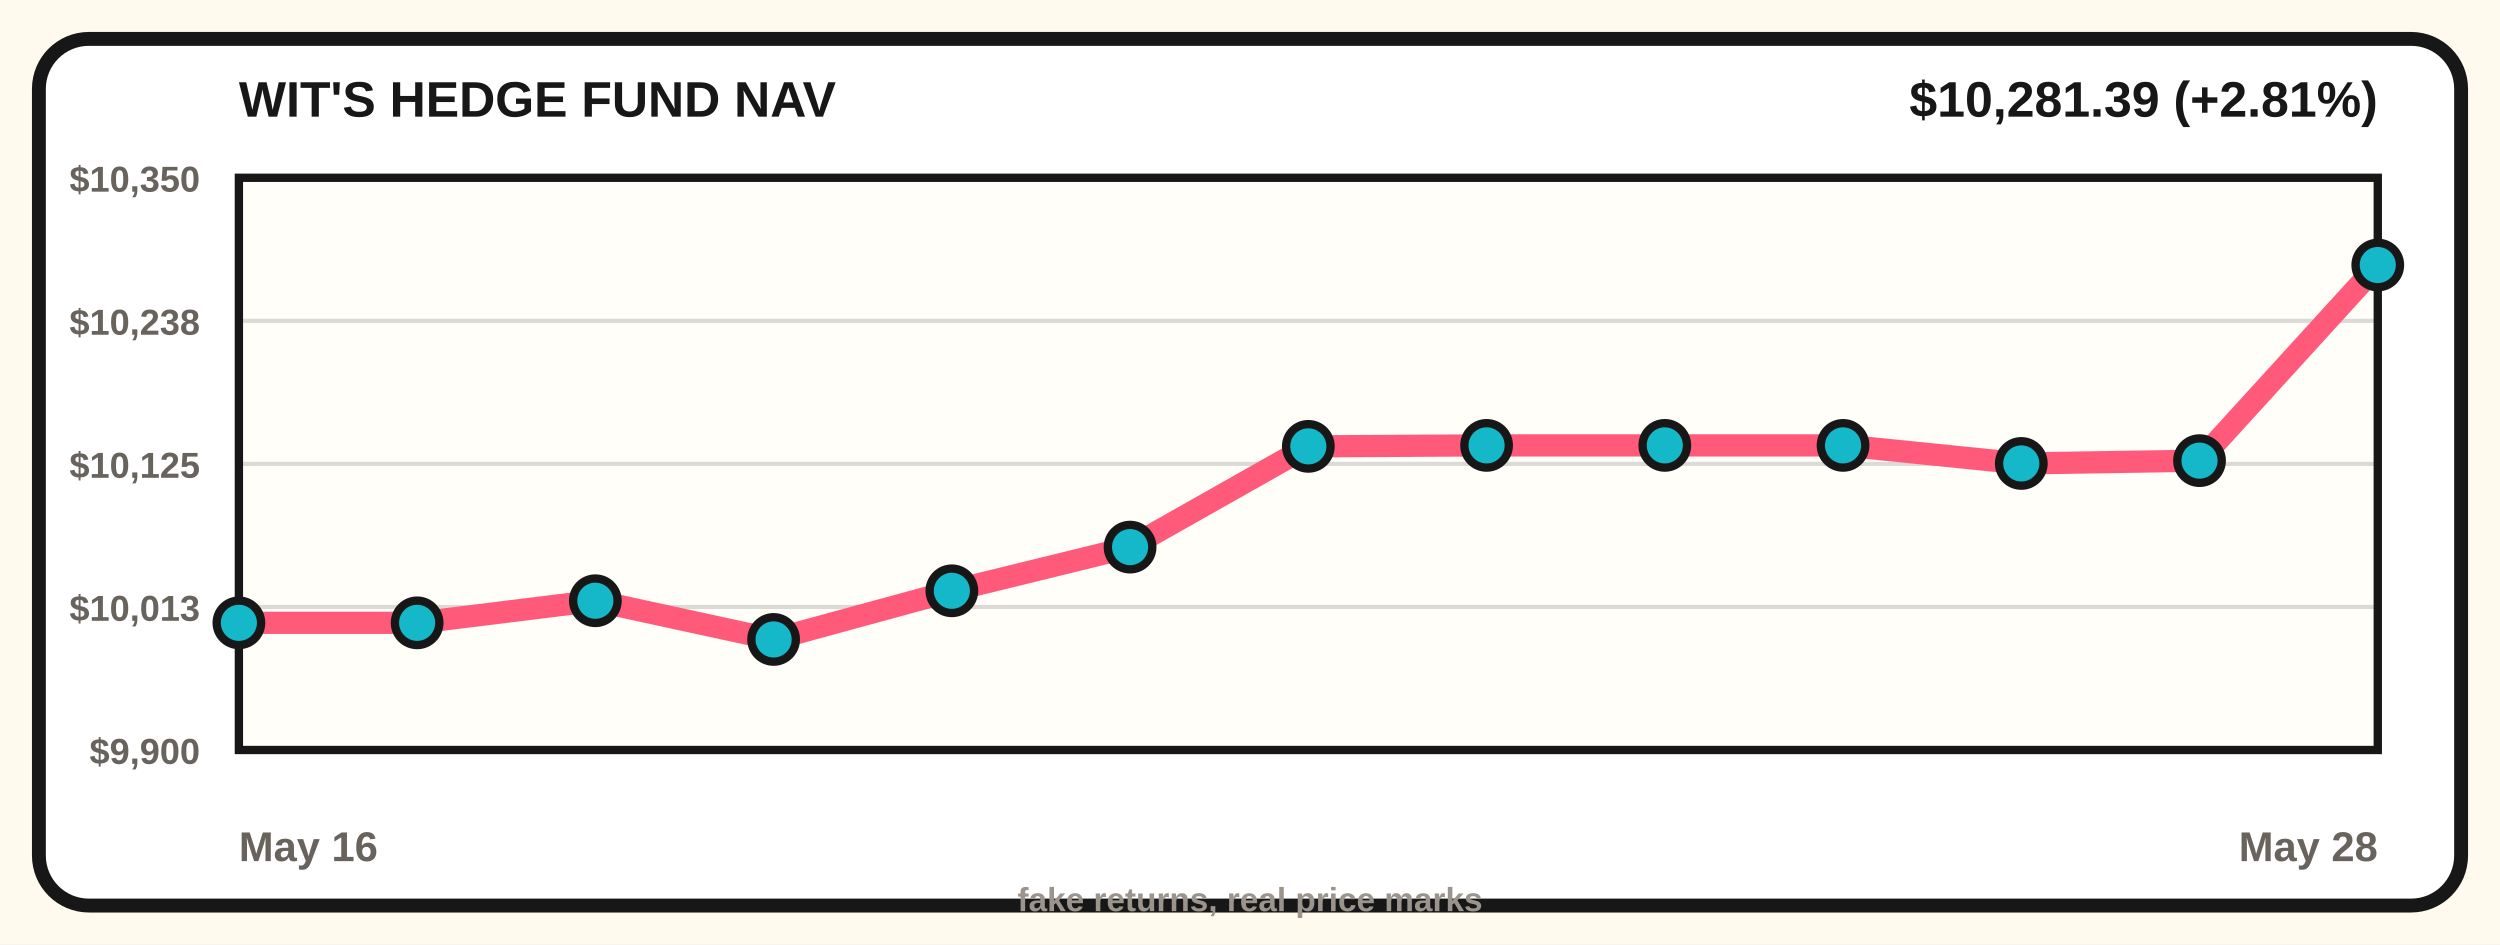
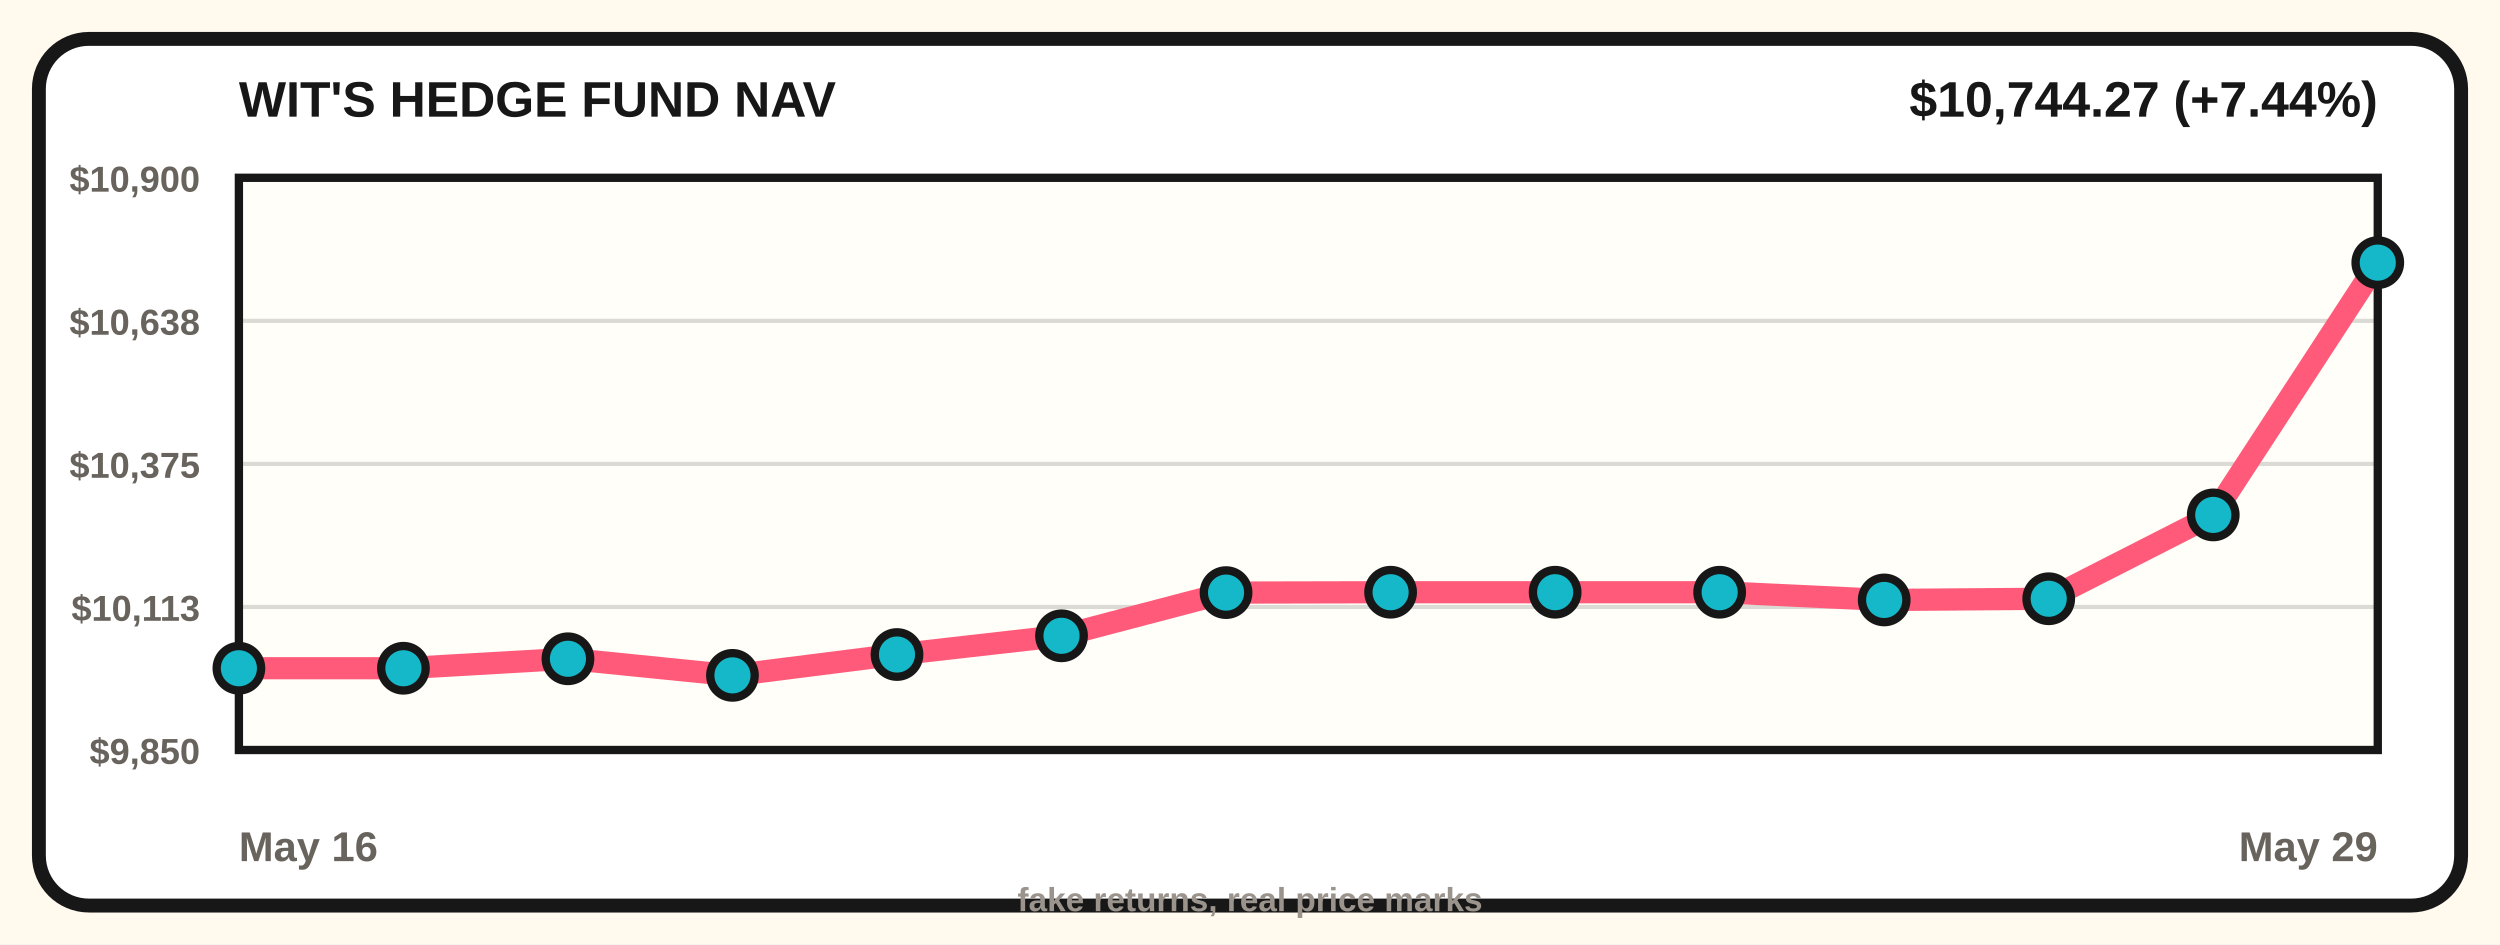
<svg xmlns="http://www.w3.org/2000/svg" width="900" height="340" viewBox="0 0 900 340" role="img" aria-label="Wit's Hedge Fund fake NAV chart">
  <rect width="900" height="340" fill="#fff9ee" />
  <rect x="14" y="14" width="872" height="312" rx="18" fill="#ffffff" stroke="#171717" stroke-width="5" />
  <rect x="86" y="64" width="770" height="206" fill="#fffef8" stroke="#171717" stroke-width="3" />
  <line x1="86" y1="270" x2="856" y2="270" stroke="#171717" stroke-width="1.5" opacity="0.16" />
-   <text x="72" y="275" text-anchor="end" font-family="Arial, sans-serif" font-size="13" font-weight="800" fill="#68635d">$9,900</text>
+   <text x="72" y="275" text-anchor="end" font-family="Arial, sans-serif" font-size="13" font-weight="800" fill="#68635d">$9,850</text>
  <line x1="86" y1="218.5" x2="856" y2="218.5" stroke="#171717" stroke-width="1.5" opacity="0.16" />
-   <text x="72" y="223.5" text-anchor="end" font-family="Arial, sans-serif" font-size="13" font-weight="800" fill="#68635d">$10,013</text>
+   <text x="72" y="223.5" text-anchor="end" font-family="Arial, sans-serif" font-size="13" font-weight="800" fill="#68635d">$10,113</text>
  <line x1="86" y1="167" x2="856" y2="167" stroke="#171717" stroke-width="1.5" opacity="0.16" />
-   <text x="72" y="172" text-anchor="end" font-family="Arial, sans-serif" font-size="13" font-weight="800" fill="#68635d">$10,125</text>
+   <text x="72" y="172" text-anchor="end" font-family="Arial, sans-serif" font-size="13" font-weight="800" fill="#68635d">$10,375</text>
  <line x1="86" y1="115.5" x2="856" y2="115.5" stroke="#171717" stroke-width="1.5" opacity="0.16" />
-   <text x="72" y="120.5" text-anchor="end" font-family="Arial, sans-serif" font-size="13" font-weight="800" fill="#68635d">$10,238</text>
+   <text x="72" y="120.5" text-anchor="end" font-family="Arial, sans-serif" font-size="13" font-weight="800" fill="#68635d">$10,638</text>
  <line x1="86" y1="64" x2="856" y2="64" stroke="#171717" stroke-width="1.5" opacity="0.16" />
-   <text x="72" y="69" text-anchor="end" font-family="Arial, sans-serif" font-size="13" font-weight="800" fill="#68635d">$10,350</text>
-   <polyline points="86,224.22 150.17,224.22 214.33,216.27 278.5,230.2 342.67,212.69 406.83,196.96 471,160.69 535.17,160.34 599.33,160.34 663.5,160.34 727.67,166.84 791.83,165.83 856,95.41" fill="none" stroke="#ff5a7a" stroke-width="8" stroke-linecap="round" stroke-linejoin="round" />
-   <circle cx="86" cy="224.22" r="8" fill="#15b8c8" stroke="#171717" stroke-width="3" />
-   <circle cx="150.17" cy="224.22" r="8" fill="#15b8c8" stroke="#171717" stroke-width="3" />
-   <circle cx="214.33" cy="216.27" r="8" fill="#15b8c8" stroke="#171717" stroke-width="3" />
-   <circle cx="278.5" cy="230.2" r="8" fill="#15b8c8" stroke="#171717" stroke-width="3" />
-   <circle cx="342.67" cy="212.69" r="8" fill="#15b8c8" stroke="#171717" stroke-width="3" />
-   <circle cx="406.83" cy="196.96" r="8" fill="#15b8c8" stroke="#171717" stroke-width="3" />
-   <circle cx="471" cy="160.69" r="8" fill="#15b8c8" stroke="#171717" stroke-width="3" />
-   <circle cx="535.17" cy="160.34" r="8" fill="#15b8c8" stroke="#171717" stroke-width="3" />
-   <circle cx="599.33" cy="160.34" r="8" fill="#15b8c8" stroke="#171717" stroke-width="3" />
-   <circle cx="663.5" cy="160.34" r="8" fill="#15b8c8" stroke="#171717" stroke-width="3" />
-   <circle cx="727.67" cy="166.84" r="8" fill="#15b8c8" stroke="#171717" stroke-width="3" />
-   <circle cx="791.83" cy="165.83" r="8" fill="#15b8c8" stroke="#171717" stroke-width="3" />
-   <circle cx="856" cy="95.41" r="8" fill="#15b8c8" stroke="#171717" stroke-width="3" />
+   <text x="72" y="69" text-anchor="end" font-family="Arial, sans-serif" font-size="13" font-weight="800" fill="#68635d">$10,900</text>
+   <polyline points="86,240.57 145.23,240.57 204.46,237.16 263.69,243.13 322.92,235.63 382.15,228.89 441.38,213.34 500.62,213.2 559.85,213.2 619.08,213.2 678.31,215.98 737.54,215.55 796.77,185.37 856,94.55" fill="none" stroke="#ff5a7a" stroke-width="8" stroke-linecap="round" stroke-linejoin="round" />
+   <circle cx="86" cy="240.57" r="8" fill="#15b8c8" stroke="#171717" stroke-width="3" />
+   <circle cx="145.23" cy="240.57" r="8" fill="#15b8c8" stroke="#171717" stroke-width="3" />
+   <circle cx="204.46" cy="237.16" r="8" fill="#15b8c8" stroke="#171717" stroke-width="3" />
+   <circle cx="263.69" cy="243.13" r="8" fill="#15b8c8" stroke="#171717" stroke-width="3" />
+   <circle cx="322.92" cy="235.63" r="8" fill="#15b8c8" stroke="#171717" stroke-width="3" />
+   <circle cx="382.15" cy="228.89" r="8" fill="#15b8c8" stroke="#171717" stroke-width="3" />
+   <circle cx="441.38" cy="213.34" r="8" fill="#15b8c8" stroke="#171717" stroke-width="3" />
+   <circle cx="500.62" cy="213.2" r="8" fill="#15b8c8" stroke="#171717" stroke-width="3" />
+   <circle cx="559.85" cy="213.2" r="8" fill="#15b8c8" stroke="#171717" stroke-width="3" />
+   <circle cx="619.08" cy="213.2" r="8" fill="#15b8c8" stroke="#171717" stroke-width="3" />
+   <circle cx="678.31" cy="215.98" r="8" fill="#15b8c8" stroke="#171717" stroke-width="3" />
+   <circle cx="737.54" cy="215.55" r="8" fill="#15b8c8" stroke="#171717" stroke-width="3" />
+   <circle cx="796.77" cy="185.37" r="8" fill="#15b8c8" stroke="#171717" stroke-width="3" />
+   <circle cx="856" cy="94.55" r="8" fill="#15b8c8" stroke="#171717" stroke-width="3" />
  <text x="86" y="42" font-family="Arial, sans-serif" font-size="18" font-weight="900" fill="#171717">WIT'S HEDGE FUND NAV</text>
-   <text x="856" y="42" text-anchor="end" font-family="Arial, sans-serif" font-size="18" font-weight="900" fill="#171717">$10,281.39 (+2.81%)</text>
+   <text x="856" y="42" text-anchor="end" font-family="Arial, sans-serif" font-size="18" font-weight="900" fill="#171717">$10,744.27 (+7.44%)</text>
  <text x="86" y="310" text-anchor="start" font-family="Arial, sans-serif" font-size="15" font-weight="900" fill="#68635d">May 16</text>
-   <text x="856" y="310" text-anchor="end" font-family="Arial, sans-serif" font-size="15" font-weight="900" fill="#68635d">May 28</text>
+   <text x="856" y="310" text-anchor="end" font-family="Arial, sans-serif" font-size="15" font-weight="900" fill="#68635d">May 29</text>
  <text x="450" y="328" text-anchor="middle" font-family="Arial, sans-serif" font-size="12" font-weight="800" fill="#9a948c">fake returns, real price marks</text>
</svg>
